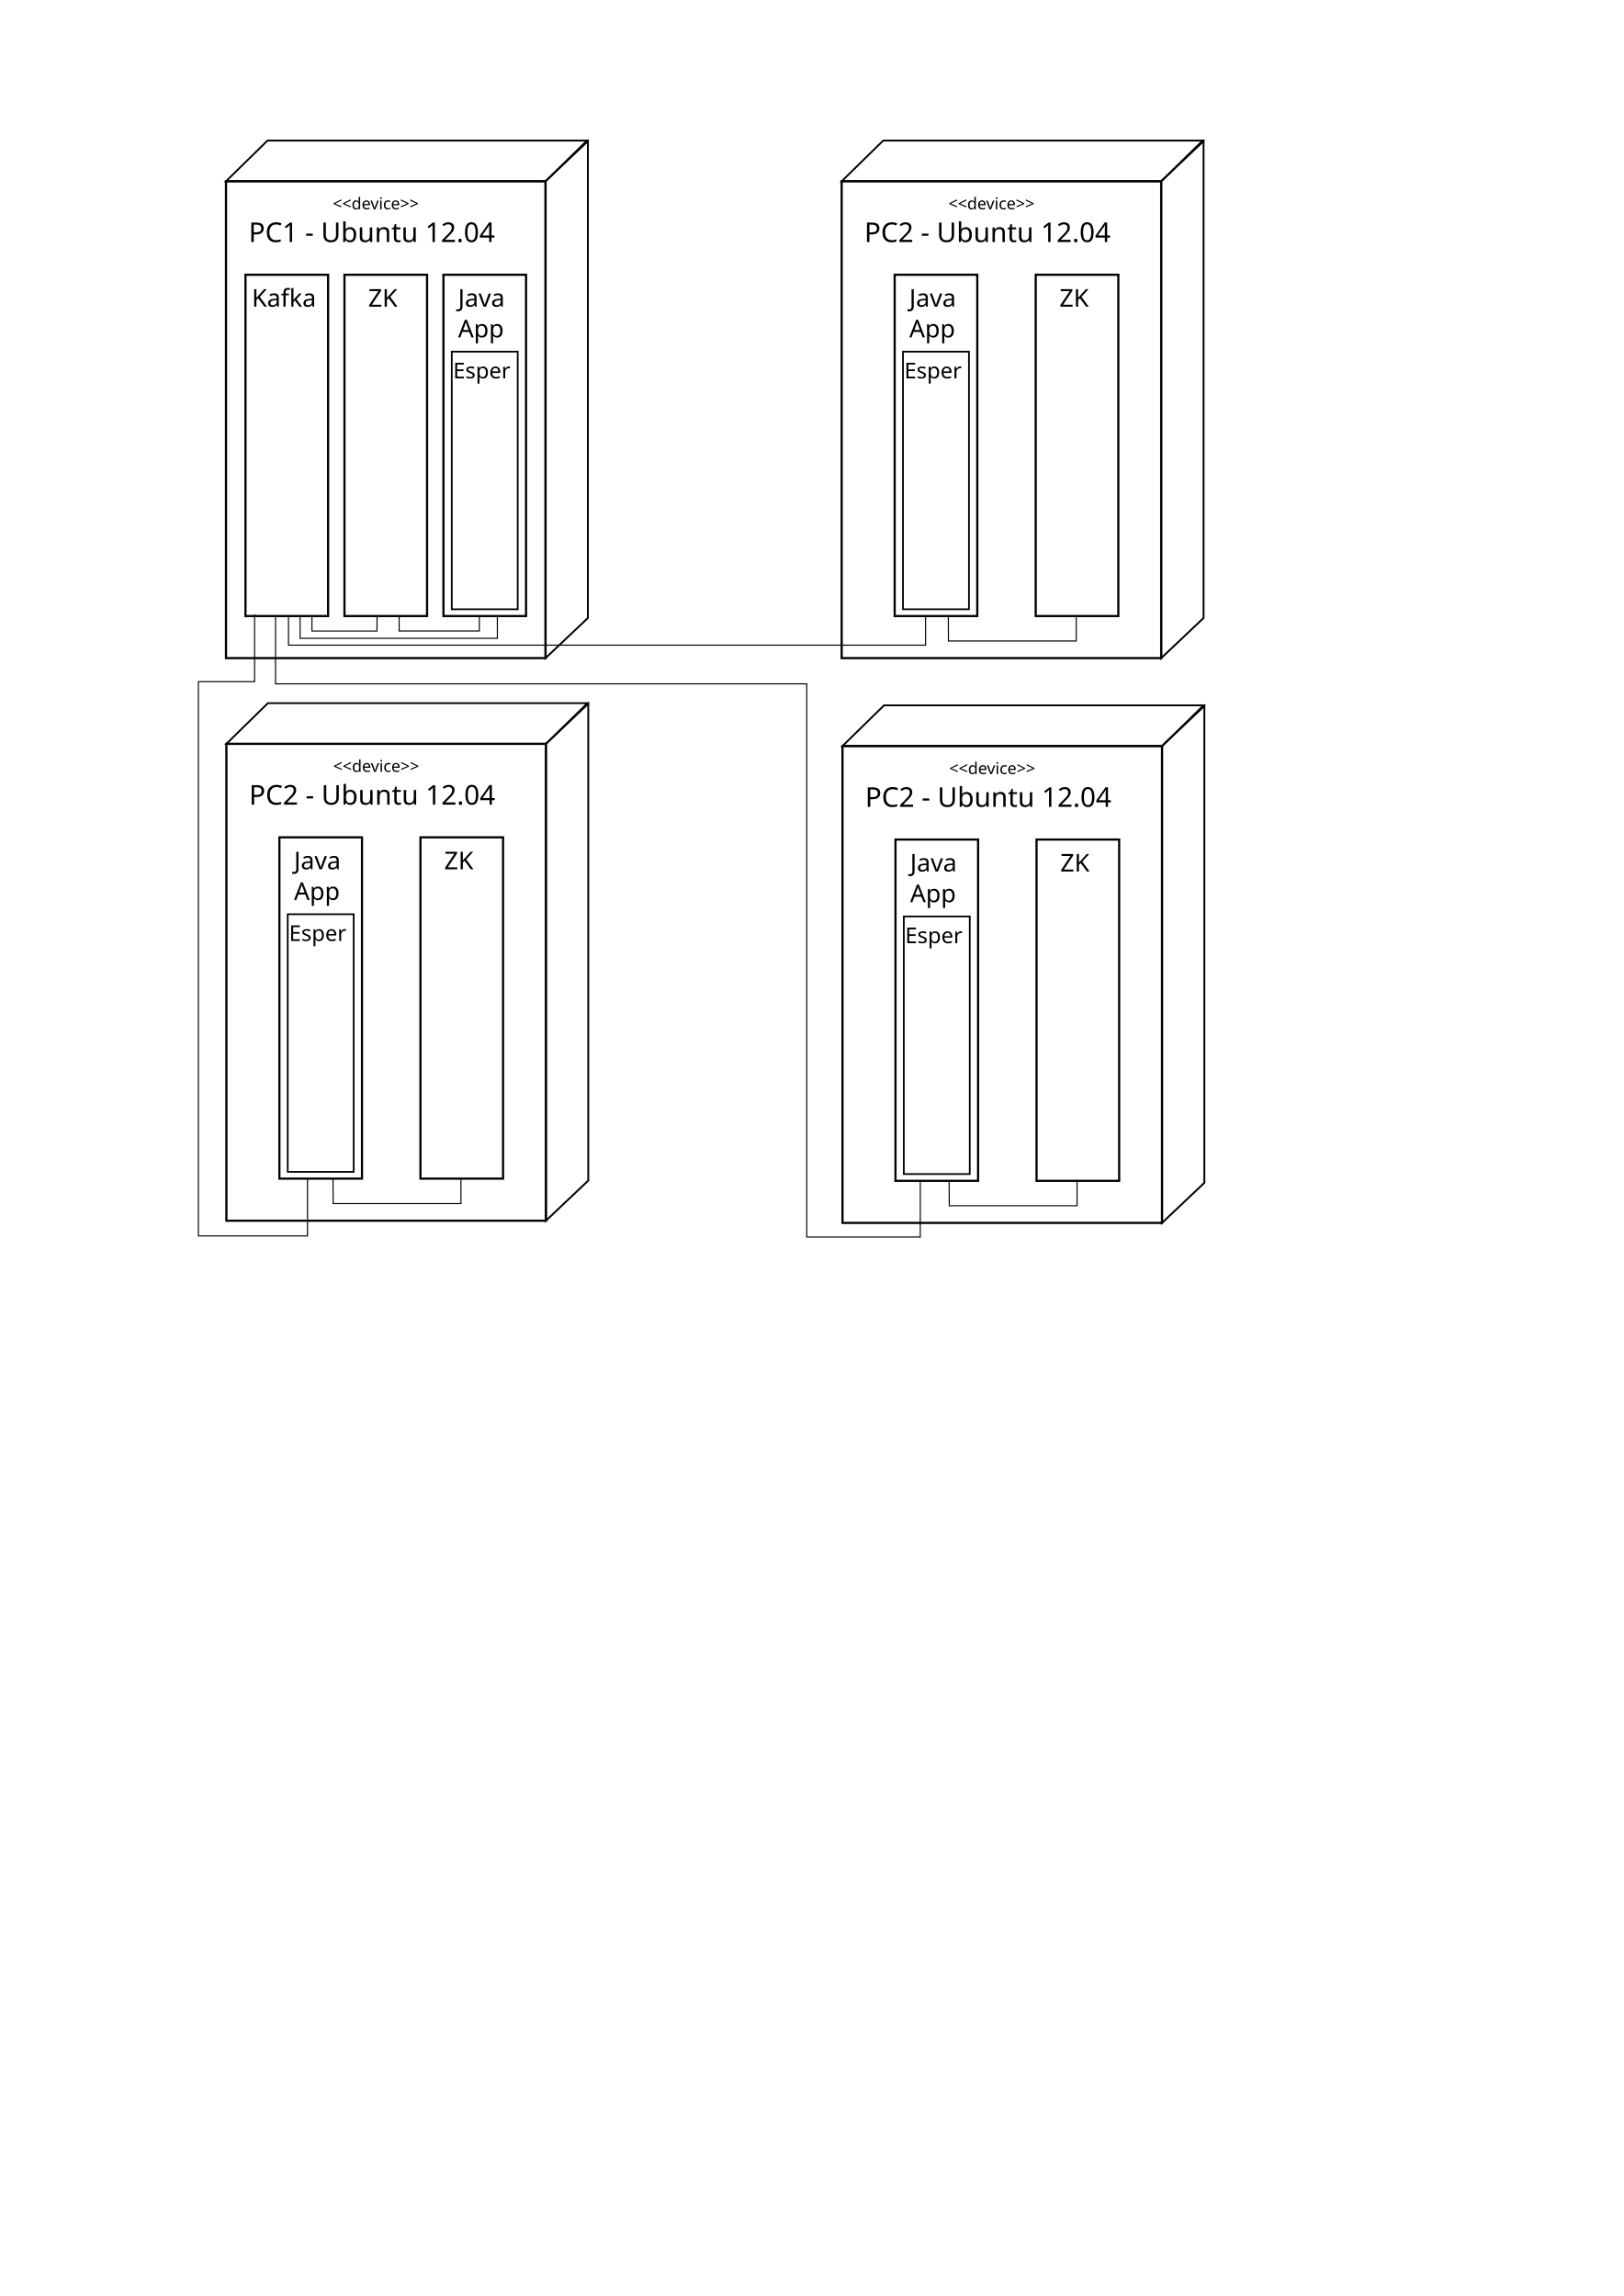
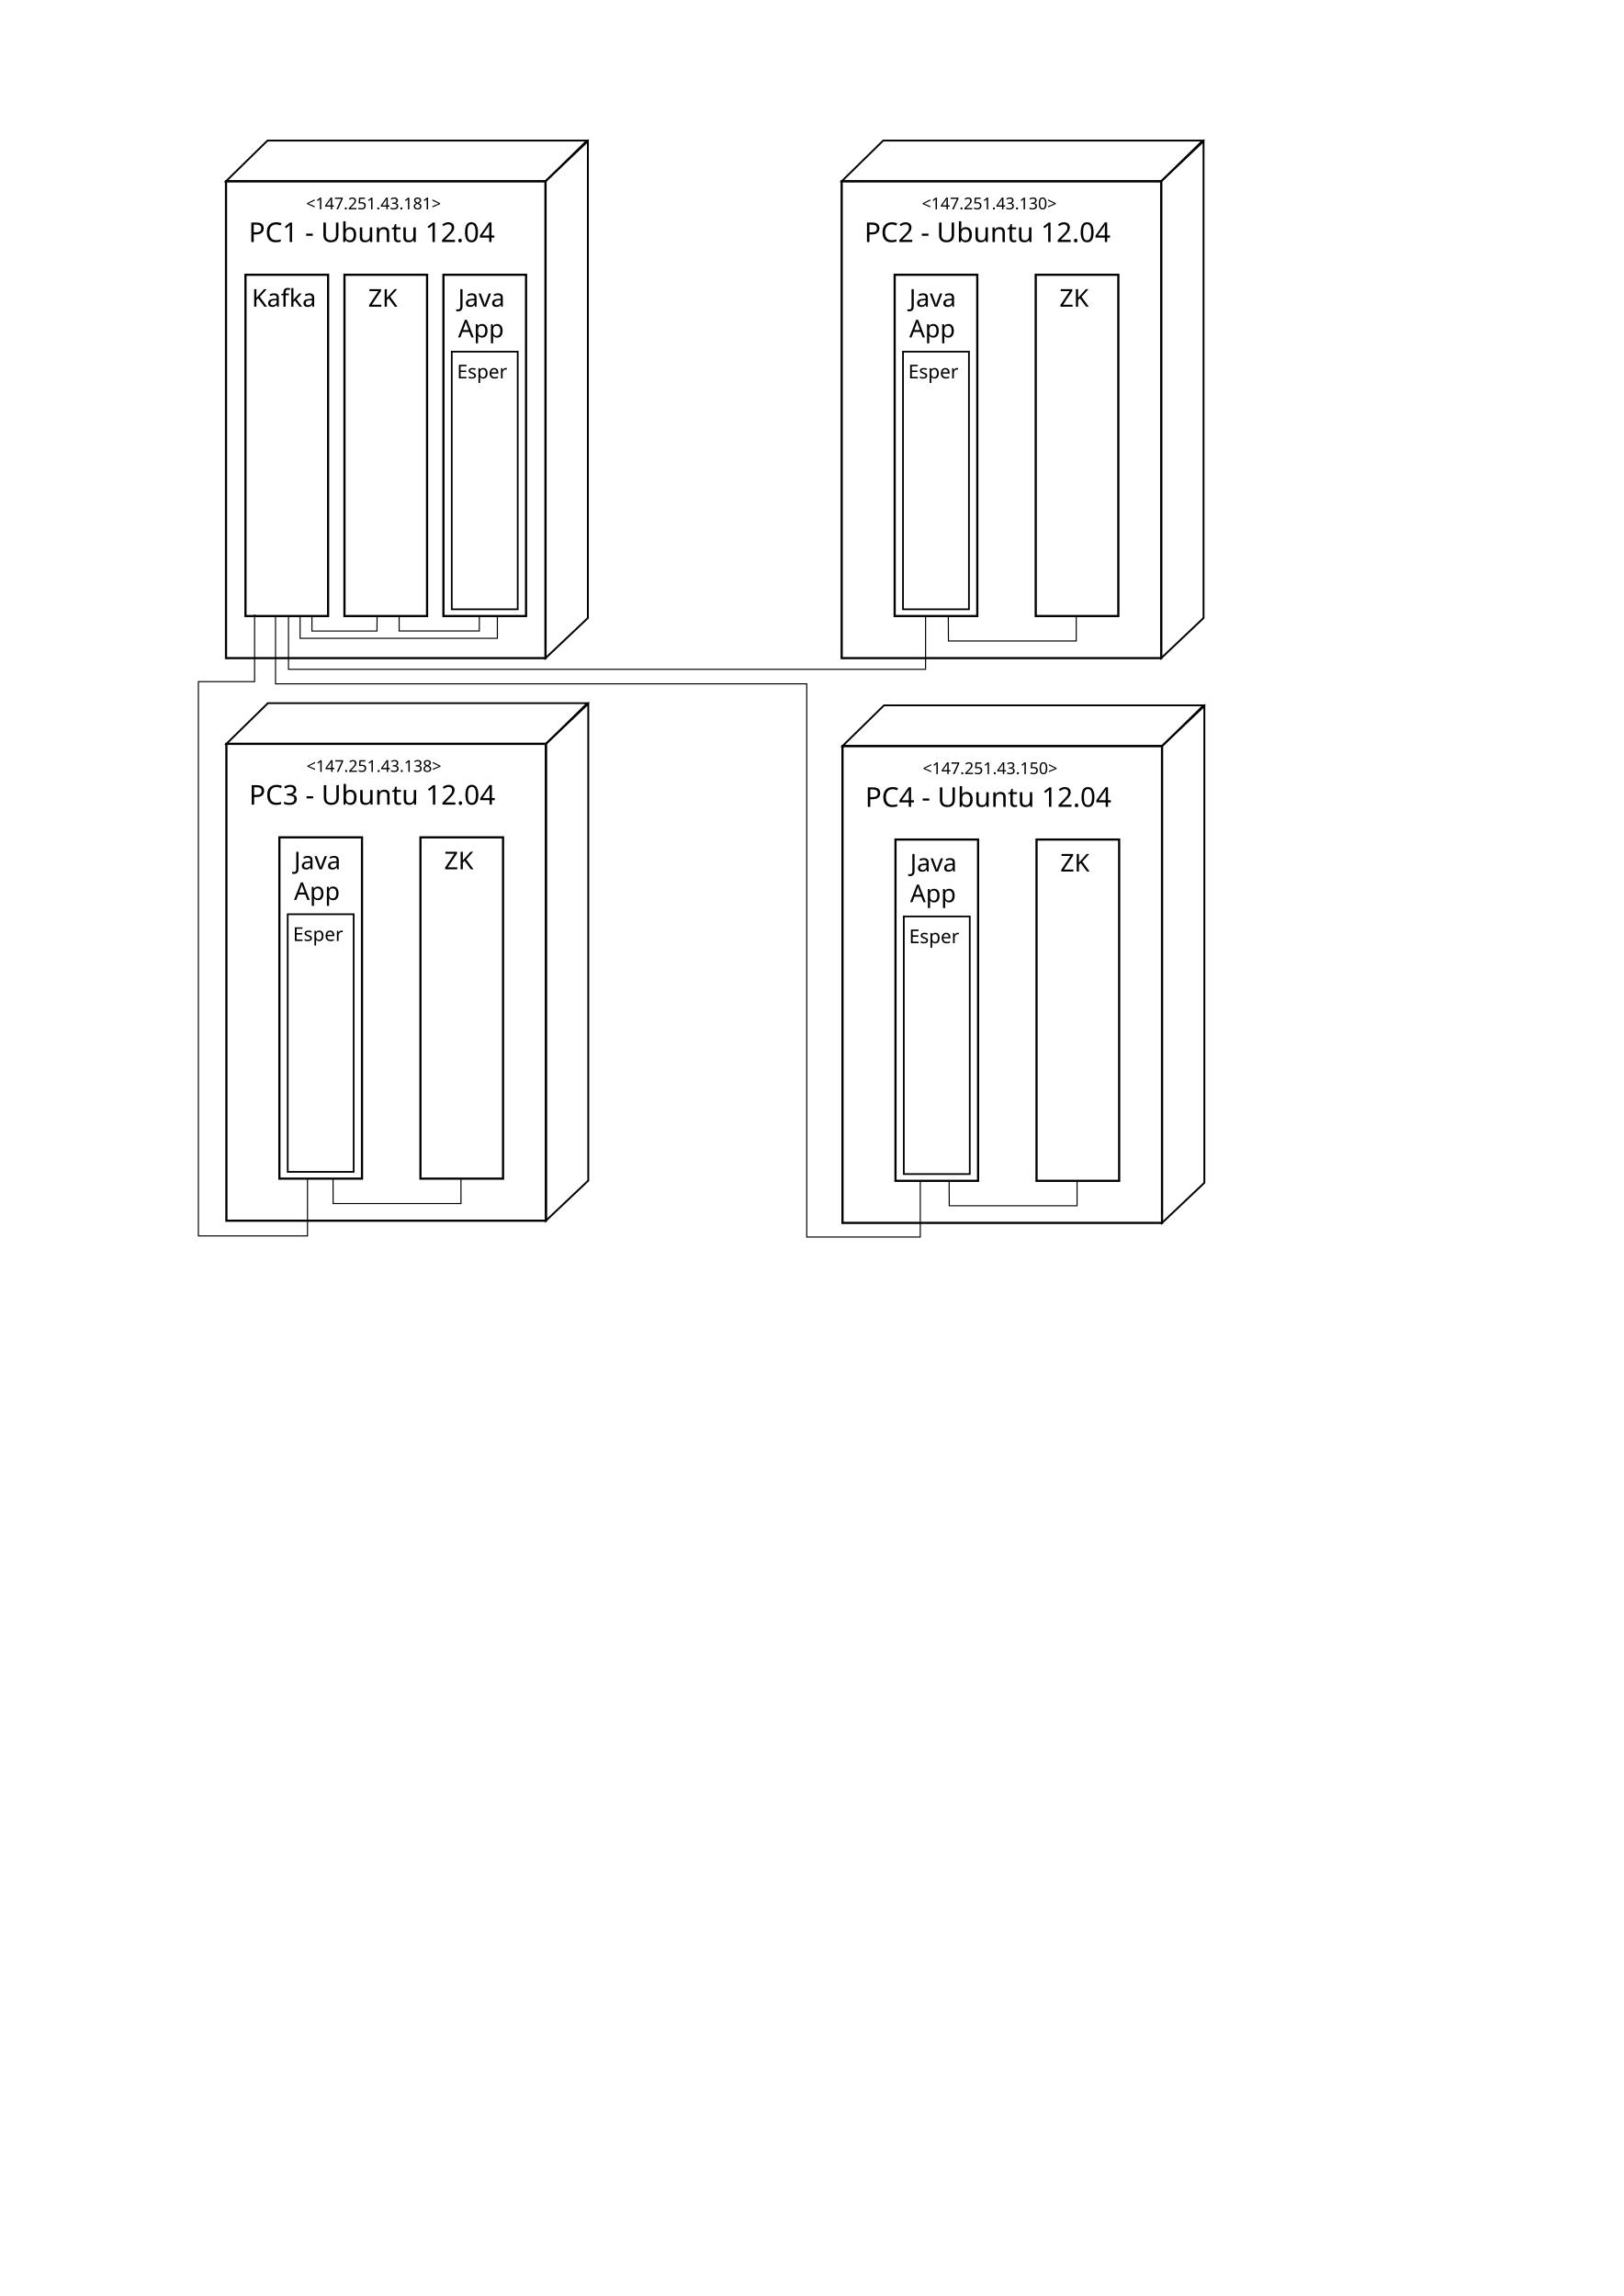
<svg xmlns="http://www.w3.org/2000/svg" width="210mm" height="297mm" viewBox="0 0 744.094 1052.362" id="svg2" version="1.1">
  <defs id="defs4">
    </defs>
  <g id="layer1">
    <rect style="fill:none;fill-opacity:1;stroke:#000000;stroke-width:1;stroke-miterlimit:4;stroke-dasharray:none;stroke-opacity:1" id="rect4180" width="146.429" height="218.571" x="103.571" y="83.076" />
    <rect y="319.953" x="344.399" height="218.571" width="26.734" id="rect4182" style="fill:none;fill-opacity:1;stroke:#000000;stroke-width:1.174;stroke-miterlimit:4;stroke-dasharray:none;stroke-opacity:1" transform="matrix(0.7259025,-0.6877976,0,1,0,0)" />
    <rect y="92.049" x="188.324" height="26.63" width="146.429" id="rect4217" style="fill:none;fill-opacity:1;stroke:#000000;stroke-width:1.195;stroke-miterlimit:4;stroke-dasharray:none;stroke-opacity:1" transform="matrix(1,0,-0.714133,0.70001,0,0)" />
-     <text xml:space="preserve" style="font-style:normal;font-weight:normal;font-size:40px;line-height:125%;font-family:sans-serif;letter-spacing:0px;word-spacing:0px;fill:#000000;fill-opacity:1;stroke:none;stroke-width:1px;stroke-linecap:butt;stroke-linejoin:miter;stroke-opacity:1" x="152.499" y="95.934" id="text4219">
-       <tspan id="tspan4221" x="152.499" y="95.934" style="font-style:normal;font-variant:normal;font-weight:normal;font-stretch:normal;font-size:7.5px;line-height:125%;font-family:sans-serif;-inkscape-font-specification:'sans-serif, Normal';text-align:start;writing-mode:lr-tb;text-anchor:start">&lt;&lt;device&gt;&gt;</tspan>
+     <text xml:space="preserve" style="font-style:normal;font-variant:normal;font-weight:normal;font-stretch:normal;font-size:7.5px;line-height:125%;font-family:sans-serif;-inkscape-font-specification:'sans-serif, Normal';text-align:start;letter-spacing:0px;word-spacing:0px;writing-mode:lr-tb;text-anchor:start;fill:#000000;fill-opacity:1;stroke:none;stroke-width:1px;stroke-linecap:butt;stroke-linejoin:miter;stroke-opacity:1" x="140.296" y="95.934" id="text4219">
+       <tspan id="tspan4348" x="140.296" y="95.934">&lt;147.251.43.181&gt;</tspan>
    </text>
    <text id="text4223" y="110.934" x="113.947" style="font-style:normal;font-variant:normal;font-weight:normal;font-stretch:normal;font-size:40px;line-height:125%;font-family:sans-serif;-inkscape-font-specification:'sans-serif, Normal';text-align:start;letter-spacing:0px;word-spacing:0px;writing-mode:lr-tb;text-anchor:start;fill:#000000;fill-opacity:1;stroke:none;stroke-width:1px;stroke-linecap:butt;stroke-linejoin:miter;stroke-opacity:1" xml:space="preserve">
      <tspan id="tspan4227" style="font-style:normal;font-variant:normal;font-weight:normal;font-stretch:normal;font-size:12.5px;line-height:125%;font-family:sans-serif;-inkscape-font-specification:'sans-serif, Normal';text-align:start;writing-mode:lr-tb;text-anchor:start" x="113.947" y="110.934">PC1 - Ubuntu 12.04</tspan>
    </text>
    <rect style="fill:none;fill-opacity:1;stroke:#000000;stroke-width:1;stroke-miterlimit:4;stroke-dasharray:none;stroke-opacity:1" id="rect4229" width="37.857" height="156.429" x="112.5" y="125.934" />
    <rect y="125.934" x="157.857" height="156.429" width="37.857" id="rect4231" style="fill:none;fill-opacity:1;stroke:#000000;stroke-width:1;stroke-miterlimit:4;stroke-dasharray:none;stroke-opacity:1" />
    <rect style="fill:none;fill-opacity:1;stroke:#000000;stroke-width:1;stroke-miterlimit:4;stroke-dasharray:none;stroke-opacity:1" id="rect4233" width="37.857" height="156.429" x="203.214" y="125.934" />
    <text xml:space="preserve" style="font-style:normal;font-weight:normal;font-size:40px;line-height:125%;font-family:sans-serif;letter-spacing:0px;word-spacing:0px;fill:#000000;fill-opacity:1;stroke:none;stroke-width:1px;stroke-linecap:butt;stroke-linejoin:miter;stroke-opacity:1" x="115.394" y="140.576" id="text4235">
      <tspan x="115.394" y="140.576" id="tspan4239" style="font-style:normal;font-variant:normal;font-weight:normal;font-stretch:normal;font-size:11.25px;line-height:125%;font-family:sans-serif;-inkscape-font-specification:'sans-serif, Normal';text-align:start;writing-mode:lr-tb;text-anchor:start">Kafka</tspan>
    </text>
    <text id="text4243" y="140.576" x="168.746" style="font-style:normal;font-variant:normal;font-weight:normal;font-stretch:normal;font-size:40px;line-height:125%;font-family:sans-serif;-inkscape-font-specification:'sans-serif, Normal';text-align:start;letter-spacing:0px;word-spacing:0px;writing-mode:lr-tb;text-anchor:start;fill:#000000;fill-opacity:1;stroke:none;stroke-width:1px;stroke-linecap:butt;stroke-linejoin:miter;stroke-opacity:1" xml:space="preserve">
      <tspan id="tspan4251" style="font-style:normal;font-variant:normal;font-weight:normal;font-stretch:normal;font-size:11.25px;line-height:125%;font-family:sans-serif;-inkscape-font-specification:'sans-serif, Normal';text-align:start;writing-mode:lr-tb;text-anchor:start" x="168.746" y="140.576">ZK</tspan>
    </text>
    <text xml:space="preserve" style="font-style:normal;font-variant:normal;font-weight:normal;font-stretch:normal;font-size:40px;line-height:125%;font-family:sans-serif;-inkscape-font-specification:'sans-serif, Normal';text-align:start;letter-spacing:0px;word-spacing:0px;writing-mode:lr-tb;text-anchor:start;fill:#000000;fill-opacity:1;stroke:none;stroke-width:1px;stroke-linecap:butt;stroke-linejoin:miter;stroke-opacity:1" x="209.918" y="140.576" id="text4247">
      <tspan id="tspan4253" style="font-style:normal;font-variant:normal;font-weight:normal;font-stretch:normal;font-size:11.25px;line-height:125%;font-family:sans-serif;-inkscape-font-specification:'sans-serif, Normal';text-align:start;writing-mode:lr-tb;text-anchor:start" x="209.918" y="140.576">Java</tspan>
      <tspan id="tspan4255" style="font-style:normal;font-variant:normal;font-weight:normal;font-stretch:normal;font-size:11.25px;line-height:125%;font-family:sans-serif;-inkscape-font-specification:'sans-serif, Normal';text-align:start;writing-mode:lr-tb;text-anchor:start" x="209.918" y="154.639">App</tspan>
    </text>
    <rect y="161.179" x="207.031" height="118.081" width="30.224" id="rect4257" style="fill:none;fill-opacity:1;stroke:#000000;stroke-width:0.776;stroke-miterlimit:4;stroke-dasharray:none;stroke-opacity:1" />
-     <text id="text4259" y="173.434" x="207.646" style="font-style:normal;font-variant:normal;font-weight:normal;font-stretch:normal;font-size:40px;line-height:125%;font-family:sans-serif;-inkscape-font-specification:'sans-serif, Normal';text-align:start;letter-spacing:0px;word-spacing:0px;writing-mode:lr-tb;text-anchor:start;fill:#000000;fill-opacity:1;stroke:none;stroke-width:1px;stroke-linecap:butt;stroke-linejoin:miter;stroke-opacity:1" xml:space="preserve">
-       <tspan id="tspan4265" style="font-style:normal;font-variant:normal;font-weight:normal;font-stretch:normal;font-size:10px;line-height:125%;font-family:sans-serif;-inkscape-font-specification:'sans-serif, Normal';text-align:start;writing-mode:lr-tb;text-anchor:start" x="207.646" y="173.434">Esper</tspan>
+     <text id="text4259" y="173.434" x="209.458" style="font-style:normal;font-variant:normal;font-weight:normal;font-stretch:normal;font-size:8.75px;line-height:125%;font-family:sans-serif;-inkscape-font-specification:'sans-serif, Normal';text-align:start;letter-spacing:0px;word-spacing:0px;writing-mode:lr-tb;text-anchor:start;fill:#000000;fill-opacity:1;stroke:none;stroke-width:1px;stroke-linecap:butt;stroke-linejoin:miter;stroke-opacity:1" xml:space="preserve">
+       <tspan id="tspan4265" style="font-style:normal;font-variant:normal;font-weight:normal;font-stretch:normal;font-size:8.75px;line-height:125%;font-family:sans-serif;-inkscape-font-specification:'sans-serif, Normal';text-align:start;writing-mode:lr-tb;text-anchor:start" x="209.458" y="173.434">Esper</tspan>
    </text>
    <rect y="83.076" x="385.714" height="218.571" width="146.429" id="rect4267" style="fill:none;fill-opacity:1;stroke:#000000;stroke-width:1;stroke-miterlimit:4;stroke-dasharray:none;stroke-opacity:1" />
    <rect transform="matrix(0.7259025,-0.6877976,0,1,0,0)" style="fill:none;fill-opacity:1;stroke:#000000;stroke-width:1.174;stroke-miterlimit:4;stroke-dasharray:none;stroke-opacity:1" id="rect4269" width="26.734" height="218.571" x="733.078" y="587.286" />
    <rect transform="matrix(1,0,-0.714133,0.70001,0,0)" style="fill:none;fill-opacity:1;stroke:#000000;stroke-width:1.195;stroke-miterlimit:4;stroke-dasharray:none;stroke-opacity:1" id="rect4271" width="146.429" height="26.63" x="470.467" y="92.049" />
-     <text id="text4273" y="95.934" x="434.641" style="font-style:normal;font-weight:normal;font-size:40px;line-height:125%;font-family:sans-serif;letter-spacing:0px;word-spacing:0px;fill:#000000;fill-opacity:1;stroke:none;stroke-width:1px;stroke-linecap:butt;stroke-linejoin:miter;stroke-opacity:1" xml:space="preserve">
-       <tspan style="font-style:normal;font-variant:normal;font-weight:normal;font-stretch:normal;font-size:7.5px;line-height:125%;font-family:sans-serif;-inkscape-font-specification:'sans-serif, Normal';text-align:start;writing-mode:lr-tb;text-anchor:start" y="95.934" x="434.641" id="tspan4275">&lt;&lt;device&gt;&gt;</tspan>
+     <text id="text4273" y="95.934" x="422.439" style="font-style:normal;font-variant:normal;font-weight:normal;font-stretch:normal;font-size:7.5px;line-height:125%;font-family:sans-serif;-inkscape-font-specification:'sans-serif, Normal';text-align:start;letter-spacing:0px;word-spacing:0px;writing-mode:lr-tb;text-anchor:start;fill:#000000;fill-opacity:1;stroke:none;stroke-width:1px;stroke-linecap:butt;stroke-linejoin:miter;stroke-opacity:1" xml:space="preserve">
+       <tspan id="tspan4350" x="422.439" y="95.934">&lt;147.251.43.130&gt;</tspan>
    </text>
    <text xml:space="preserve" style="font-style:normal;font-variant:normal;font-weight:normal;font-stretch:normal;font-size:40px;line-height:125%;font-family:sans-serif;-inkscape-font-specification:'sans-serif, Normal';text-align:start;letter-spacing:0px;word-spacing:0px;writing-mode:lr-tb;text-anchor:start;fill:#000000;fill-opacity:1;stroke:none;stroke-width:1px;stroke-linecap:butt;stroke-linejoin:miter;stroke-opacity:1" x="396.09" y="110.934" id="text4277">
      <tspan y="110.934" x="396.09" style="font-style:normal;font-variant:normal;font-weight:normal;font-stretch:normal;font-size:12.5px;line-height:125%;font-family:sans-serif;-inkscape-font-specification:'sans-serif, Normal';text-align:start;writing-mode:lr-tb;text-anchor:start" id="tspan4279">PC2 - Ubuntu 12.04</tspan>
    </text>
    <rect style="fill:none;fill-opacity:1;stroke:#000000;stroke-width:1;stroke-miterlimit:4;stroke-dasharray:none;stroke-opacity:1" id="rect4283" width="37.857" height="156.429" x="474.643" y="125.934" />
    <rect y="125.934" x="410" height="156.429" width="37.857" id="rect4285" style="fill:none;fill-opacity:1;stroke:#000000;stroke-width:1;stroke-miterlimit:4;stroke-dasharray:none;stroke-opacity:1" />
    <text xml:space="preserve" style="font-style:normal;font-variant:normal;font-weight:normal;font-stretch:normal;font-size:40px;line-height:125%;font-family:sans-serif;-inkscape-font-specification:'sans-serif, Normal';text-align:start;letter-spacing:0px;word-spacing:0px;writing-mode:lr-tb;text-anchor:start;fill:#000000;fill-opacity:1;stroke:none;stroke-width:1px;stroke-linecap:butt;stroke-linejoin:miter;stroke-opacity:1" x="485.532" y="140.576" id="text4291">
      <tspan y="140.576" x="485.532" style="font-style:normal;font-variant:normal;font-weight:normal;font-stretch:normal;font-size:11.25px;line-height:125%;font-family:sans-serif;-inkscape-font-specification:'sans-serif, Normal';text-align:start;writing-mode:lr-tb;text-anchor:start" id="tspan4293">ZK</tspan>
    </text>
    <text id="text4295" y="140.576" x="416.704" style="font-style:normal;font-variant:normal;font-weight:normal;font-stretch:normal;font-size:40px;line-height:125%;font-family:sans-serif;-inkscape-font-specification:'sans-serif, Normal';text-align:start;letter-spacing:0px;word-spacing:0px;writing-mode:lr-tb;text-anchor:start;fill:#000000;fill-opacity:1;stroke:none;stroke-width:1px;stroke-linecap:butt;stroke-linejoin:miter;stroke-opacity:1" xml:space="preserve">
      <tspan y="140.576" x="416.704" style="font-style:normal;font-variant:normal;font-weight:normal;font-stretch:normal;font-size:11.25px;line-height:125%;font-family:sans-serif;-inkscape-font-specification:'sans-serif, Normal';text-align:start;writing-mode:lr-tb;text-anchor:start" id="tspan4297">Java</tspan>
      <tspan y="154.639" x="416.704" style="font-style:normal;font-variant:normal;font-weight:normal;font-stretch:normal;font-size:11.25px;line-height:125%;font-family:sans-serif;-inkscape-font-specification:'sans-serif, Normal';text-align:start;writing-mode:lr-tb;text-anchor:start" id="tspan4299">App</tspan>
    </text>
    <rect style="fill:none;fill-opacity:1;stroke:#000000;stroke-width:0.776;stroke-miterlimit:4;stroke-dasharray:none;stroke-opacity:1" id="rect4301" width="30.224" height="118.081" x="413.817" y="161.179" />
-     <text xml:space="preserve" style="font-style:normal;font-variant:normal;font-weight:normal;font-stretch:normal;font-size:40px;line-height:125%;font-family:sans-serif;-inkscape-font-specification:'sans-serif, Normal';text-align:start;letter-spacing:0px;word-spacing:0px;writing-mode:lr-tb;text-anchor:start;fill:#000000;fill-opacity:1;stroke:none;stroke-width:1px;stroke-linecap:butt;stroke-linejoin:miter;stroke-opacity:1" x="414.432" y="173.434" id="text4303">
-       <tspan y="173.434" x="414.432" style="font-style:normal;font-variant:normal;font-weight:normal;font-stretch:normal;font-size:10px;line-height:125%;font-family:sans-serif;-inkscape-font-specification:'sans-serif, Normal';text-align:start;writing-mode:lr-tb;text-anchor:start" id="tspan4305">Esper</tspan>
+     <text xml:space="preserve" style="font-style:normal;font-variant:normal;font-weight:normal;font-stretch:normal;font-size:40px;line-height:125%;font-family:sans-serif;-inkscape-font-specification:'sans-serif, Normal';text-align:start;letter-spacing:0px;word-spacing:0px;writing-mode:lr-tb;text-anchor:start;fill:#000000;fill-opacity:1;stroke:none;stroke-width:1px;stroke-linecap:butt;stroke-linejoin:miter;stroke-opacity:1" x="416.244" y="173.434" id="text4303">
+       <tspan y="173.434" x="416.244" style="font-style:normal;font-variant:normal;font-weight:normal;font-stretch:normal;font-size:8.75px;line-height:125%;font-family:sans-serif;-inkscape-font-specification:'sans-serif, Normal';text-align:start;writing-mode:lr-tb;text-anchor:start" id="tspan4305">Esper</tspan>
    </text>
    <path style="fill:none;fill-rule:evenodd;stroke:#000000;stroke-width:0.5;stroke-linecap:butt;stroke-linejoin:miter;stroke-opacity:1;stroke-miterlimit:4;stroke-dasharray:none" d="m 434.58,282.406 0.063,11.385 58.571,0 0,-11.071" id="path4307" />
    <path id="path4309" d="m 182.918,282.417 0,6.784 36.741,0 0,-6.501" style="fill:none;fill-rule:evenodd;stroke:#000000;stroke-width:0.5;stroke-linecap:butt;stroke-linejoin:miter;stroke-miterlimit:4;stroke-dasharray:none;stroke-opacity:1" />
    <path style="fill:none;fill-rule:evenodd;stroke:#000000;stroke-width:0.5;stroke-linecap:butt;stroke-linejoin:miter;stroke-miterlimit:4;stroke-dasharray:none;stroke-opacity:1" d="m 142.956,282.38 0,6.853 29.793,0 0.063,-6.691" id="path4311" />
    <path style="fill:none;fill-rule:evenodd;stroke:#000000;stroke-width:0.5;stroke-linecap:butt;stroke-linejoin:miter;stroke-miterlimit:4;stroke-dasharray:none;stroke-opacity:1" d="m 137.528,282.052 0,10.519 90.399,0 0,-10.159" id="path4313" />
-     <path id="path4315" d="m 132.207,282.316 0,13.386 291.959,0 0,-13.215" style="fill:none;fill-rule:evenodd;stroke:#000000;stroke-width:0.5;stroke-linecap:butt;stroke-linejoin:miter;stroke-miterlimit:4;stroke-dasharray:none;stroke-opacity:1;stroke-dashoffset:0" />
+     <path id="path4315" d="m 132.207,282.316 0,24.457 291.959,0 0,-24.286" style="fill:none;fill-rule:evenodd;stroke:#000000;stroke-width:0.5;stroke-linecap:butt;stroke-linejoin:miter;stroke-miterlimit:4;stroke-dasharray:none;stroke-dashoffset:0;stroke-opacity:1" />
    <rect style="fill:none;fill-opacity:1;stroke:#000000;stroke-width:1;stroke-miterlimit:4;stroke-dasharray:none;stroke-opacity:1" id="rect4317" width="146.429" height="218.571" x="103.75" y="340.934" />
    <rect y="577.98" x="344.645" height="218.571" width="26.734" id="rect4319" style="fill:none;fill-opacity:1;stroke:#000000;stroke-width:1.174;stroke-miterlimit:4;stroke-dasharray:none;stroke-opacity:1" transform="matrix(0.7259025,-0.6877976,0,1,0,0)" />
    <rect y="460.411" x="451.562" height="26.63" width="146.429" id="rect4321" style="fill:none;fill-opacity:1;stroke:#000000;stroke-width:1.195;stroke-miterlimit:4;stroke-dasharray:none;stroke-opacity:1" transform="matrix(1,0,-0.714133,0.70001,0,0)" />
-     <text xml:space="preserve" style="font-style:normal;font-weight:normal;font-size:40px;line-height:125%;font-family:sans-serif;letter-spacing:0px;word-spacing:0px;fill:#000000;fill-opacity:1;stroke:none;stroke-width:1px;stroke-linecap:butt;stroke-linejoin:miter;stroke-opacity:1" x="152.677" y="353.791" id="text4323">
-       <tspan id="tspan4325" x="152.677" y="353.791" style="font-style:normal;font-variant:normal;font-weight:normal;font-stretch:normal;font-size:7.5px;line-height:125%;font-family:sans-serif;-inkscape-font-specification:'sans-serif, Normal';text-align:start;writing-mode:lr-tb;text-anchor:start">&lt;&lt;device&gt;&gt;</tspan>
+     <text xml:space="preserve" style="font-style:normal;font-variant:normal;font-weight:normal;font-stretch:normal;font-size:7.5px;line-height:125%;font-family:sans-serif;-inkscape-font-specification:'sans-serif, Normal';text-align:start;letter-spacing:0px;word-spacing:0px;writing-mode:lr-tb;text-anchor:start;fill:#000000;fill-opacity:1;stroke:none;stroke-width:1px;stroke-linecap:butt;stroke-linejoin:miter;stroke-opacity:1" x="140.475" y="353.791" id="text4323">
+       <tspan id="tspan4352" x="140.475" y="353.791">&lt;147.251.43.138&gt;</tspan>
    </text>
    <text id="text4327" y="368.791" x="114.126" style="font-style:normal;font-variant:normal;font-weight:normal;font-stretch:normal;font-size:40px;line-height:125%;font-family:sans-serif;-inkscape-font-specification:'sans-serif, Normal';text-align:start;letter-spacing:0px;word-spacing:0px;writing-mode:lr-tb;text-anchor:start;fill:#000000;fill-opacity:1;stroke:none;stroke-width:1px;stroke-linecap:butt;stroke-linejoin:miter;stroke-opacity:1" xml:space="preserve">
-       <tspan id="tspan4329" style="font-style:normal;font-variant:normal;font-weight:normal;font-stretch:normal;font-size:12.5px;line-height:125%;font-family:sans-serif;-inkscape-font-specification:'sans-serif, Normal';text-align:start;writing-mode:lr-tb;text-anchor:start" x="114.126" y="368.791">PC2 - Ubuntu 12.04</tspan>
+       <tspan id="tspan4329" style="font-style:normal;font-variant:normal;font-weight:normal;font-stretch:normal;font-size:12.5px;line-height:125%;font-family:sans-serif;-inkscape-font-specification:'sans-serif, Normal';text-align:start;writing-mode:lr-tb;text-anchor:start" x="114.126" y="368.791">PC3 - Ubuntu 12.04</tspan>
    </text>
    <rect y="383.791" x="192.679" height="156.429" width="37.857" id="rect4331" style="fill:none;fill-opacity:1;stroke:#000000;stroke-width:1;stroke-miterlimit:4;stroke-dasharray:none;stroke-opacity:1" />
    <rect style="fill:none;fill-opacity:1;stroke:#000000;stroke-width:1;stroke-miterlimit:4;stroke-dasharray:none;stroke-opacity:1" id="rect4333" width="37.857" height="156.429" x="128.036" y="383.791" />
    <text id="text4335" y="398.434" x="203.568" style="font-style:normal;font-variant:normal;font-weight:normal;font-stretch:normal;font-size:40px;line-height:125%;font-family:sans-serif;-inkscape-font-specification:'sans-serif, Normal';text-align:start;letter-spacing:0px;word-spacing:0px;writing-mode:lr-tb;text-anchor:start;fill:#000000;fill-opacity:1;stroke:none;stroke-width:1px;stroke-linecap:butt;stroke-linejoin:miter;stroke-opacity:1" xml:space="preserve">
      <tspan id="tspan4337" style="font-style:normal;font-variant:normal;font-weight:normal;font-stretch:normal;font-size:11.25px;line-height:125%;font-family:sans-serif;-inkscape-font-specification:'sans-serif, Normal';text-align:start;writing-mode:lr-tb;text-anchor:start" x="203.568" y="398.434">ZK</tspan>
    </text>
    <text xml:space="preserve" style="font-style:normal;font-variant:normal;font-weight:normal;font-stretch:normal;font-size:40px;line-height:125%;font-family:sans-serif;-inkscape-font-specification:'sans-serif, Normal';text-align:start;letter-spacing:0px;word-spacing:0px;writing-mode:lr-tb;text-anchor:start;fill:#000000;fill-opacity:1;stroke:none;stroke-width:1px;stroke-linecap:butt;stroke-linejoin:miter;stroke-opacity:1" x="134.739" y="398.434" id="text4339">
      <tspan id="tspan4341" style="font-style:normal;font-variant:normal;font-weight:normal;font-stretch:normal;font-size:11.25px;line-height:125%;font-family:sans-serif;-inkscape-font-specification:'sans-serif, Normal';text-align:start;writing-mode:lr-tb;text-anchor:start" x="134.739" y="398.434">Java</tspan>
      <tspan id="tspan4343" style="font-style:normal;font-variant:normal;font-weight:normal;font-stretch:normal;font-size:11.25px;line-height:125%;font-family:sans-serif;-inkscape-font-specification:'sans-serif, Normal';text-align:start;writing-mode:lr-tb;text-anchor:start" x="134.739" y="412.496">App</tspan>
    </text>
    <rect y="419.036" x="131.852" height="118.081" width="30.224" id="rect4345" style="fill:none;fill-opacity:1;stroke:#000000;stroke-width:0.776;stroke-miterlimit:4;stroke-dasharray:none;stroke-opacity:1" />
-     <text id="text4347" y="431.291" x="132.467" style="font-style:normal;font-variant:normal;font-weight:normal;font-stretch:normal;font-size:40px;line-height:125%;font-family:sans-serif;-inkscape-font-specification:'sans-serif, Normal';text-align:start;letter-spacing:0px;word-spacing:0px;writing-mode:lr-tb;text-anchor:start;fill:#000000;fill-opacity:1;stroke:none;stroke-width:1px;stroke-linecap:butt;stroke-linejoin:miter;stroke-opacity:1" xml:space="preserve">
-       <tspan id="tspan4349" style="font-style:normal;font-variant:normal;font-weight:normal;font-stretch:normal;font-size:10px;line-height:125%;font-family:sans-serif;-inkscape-font-specification:'sans-serif, Normal';text-align:start;writing-mode:lr-tb;text-anchor:start" x="132.467" y="431.291">Esper</tspan>
+     <text id="text4347" y="431.291" x="134.279" style="font-style:normal;font-variant:normal;font-weight:normal;font-stretch:normal;font-size:40px;line-height:125%;font-family:sans-serif;-inkscape-font-specification:'sans-serif, Normal';text-align:start;letter-spacing:0px;word-spacing:0px;writing-mode:lr-tb;text-anchor:start;fill:#000000;fill-opacity:1;stroke:none;stroke-width:1px;stroke-linecap:butt;stroke-linejoin:miter;stroke-opacity:1" xml:space="preserve">
+       <tspan id="tspan4349" style="font-style:normal;font-variant:normal;font-weight:normal;font-stretch:normal;font-size:8.75px;line-height:125%;font-family:sans-serif;-inkscape-font-specification:'sans-serif, Normal';text-align:start;writing-mode:lr-tb;text-anchor:start" x="134.279" y="431.291">Esper</tspan>
    </text>
    <path id="path4351" d="m 152.615,540.263 0.063,11.385 58.571,0 0,-11.071" style="fill:none;fill-rule:evenodd;stroke:#000000;stroke-width:0.5;stroke-linecap:butt;stroke-linejoin:miter;stroke-miterlimit:4;stroke-dasharray:none;stroke-opacity:1" />
    <path style="fill:none;fill-rule:evenodd;stroke:#000000;stroke-width:0.5;stroke-linecap:butt;stroke-linejoin:miter;stroke-opacity:1;stroke-miterlimit:4;stroke-dasharray:none" d="m 140.916,540.215 0,26.264 -50.003,0 0,-254.053 25.759,0 0,-30.81" id="path4353" />
    <rect y="341.944" x="386.088" height="218.571" width="146.429" id="rect4355" style="fill:none;fill-opacity:1;stroke:#000000;stroke-width:1;stroke-miterlimit:4;stroke-dasharray:none;stroke-opacity:1" />
    <rect transform="matrix(0.7259025,-0.6877976,0,1,0,0)" style="fill:none;fill-opacity:1;stroke:#000000;stroke-width:1.174;stroke-miterlimit:4;stroke-dasharray:none;stroke-opacity:1" id="rect4357" width="26.734" height="218.571" x="733.592" y="846.507" />
    <rect transform="matrix(1,0,-0.714133,0.70001,0,0)" style="fill:none;fill-opacity:1;stroke:#000000;stroke-width:1.195;stroke-miterlimit:4;stroke-dasharray:none;stroke-opacity:1" id="rect4359" width="146.429" height="26.63" x="734.93" y="461.854" />
-     <text id="text4361" y="354.801" x="435.015" style="font-style:normal;font-weight:normal;font-size:40px;line-height:125%;font-family:sans-serif;letter-spacing:0px;word-spacing:0px;fill:#000000;fill-opacity:1;stroke:none;stroke-width:1px;stroke-linecap:butt;stroke-linejoin:miter;stroke-opacity:1" xml:space="preserve">
-       <tspan style="font-style:normal;font-variant:normal;font-weight:normal;font-stretch:normal;font-size:7.5px;line-height:125%;font-family:sans-serif;-inkscape-font-specification:'sans-serif, Normal';text-align:start;writing-mode:lr-tb;text-anchor:start" y="354.801" x="435.015" id="tspan4363">&lt;&lt;device&gt;&gt;</tspan>
+     <text id="text4361" y="354.801" x="422.813" style="font-style:normal;font-variant:normal;font-weight:normal;font-stretch:normal;font-size:7.5px;line-height:125%;font-family:sans-serif;-inkscape-font-specification:'sans-serif, Normal';text-align:start;letter-spacing:0px;word-spacing:0px;writing-mode:lr-tb;text-anchor:start;fill:#000000;fill-opacity:1;stroke:none;stroke-width:1px;stroke-linecap:butt;stroke-linejoin:miter;stroke-opacity:1" xml:space="preserve">
+       <tspan id="tspan4356" x="422.813" y="354.801">&lt;147.251.43.150&gt;</tspan>
    </text>
    <text xml:space="preserve" style="font-style:normal;font-variant:normal;font-weight:normal;font-stretch:normal;font-size:40px;line-height:125%;font-family:sans-serif;-inkscape-font-specification:'sans-serif, Normal';text-align:start;letter-spacing:0px;word-spacing:0px;writing-mode:lr-tb;text-anchor:start;fill:#000000;fill-opacity:1;stroke:none;stroke-width:1px;stroke-linecap:butt;stroke-linejoin:miter;stroke-opacity:1" x="396.463" y="369.801" id="text4365">
-       <tspan y="369.801" x="396.463" style="font-style:normal;font-variant:normal;font-weight:normal;font-stretch:normal;font-size:12.5px;line-height:125%;font-family:sans-serif;-inkscape-font-specification:'sans-serif, Normal';text-align:start;writing-mode:lr-tb;text-anchor:start" id="tspan4367">PC2 - Ubuntu 12.04</tspan>
+       <tspan y="369.801" x="396.463" style="font-style:normal;font-variant:normal;font-weight:normal;font-stretch:normal;font-size:12.5px;line-height:125%;font-family:sans-serif;-inkscape-font-specification:'sans-serif, Normal';text-align:start;writing-mode:lr-tb;text-anchor:start" id="tspan4367">PC4 - Ubuntu 12.04</tspan>
    </text>
    <rect style="fill:none;fill-opacity:1;stroke:#000000;stroke-width:1;stroke-miterlimit:4;stroke-dasharray:none;stroke-opacity:1" id="rect4369" width="37.857" height="156.429" x="475.016" y="384.801" />
    <rect y="384.801" x="410.373" height="156.429" width="37.857" id="rect4371" style="fill:none;fill-opacity:1;stroke:#000000;stroke-width:1;stroke-miterlimit:4;stroke-dasharray:none;stroke-opacity:1" />
    <text xml:space="preserve" style="font-style:normal;font-variant:normal;font-weight:normal;font-stretch:normal;font-size:40px;line-height:125%;font-family:sans-serif;-inkscape-font-specification:'sans-serif, Normal';text-align:start;letter-spacing:0px;word-spacing:0px;writing-mode:lr-tb;text-anchor:start;fill:#000000;fill-opacity:1;stroke:none;stroke-width:1px;stroke-linecap:butt;stroke-linejoin:miter;stroke-opacity:1" x="485.906" y="399.444" id="text4373">
      <tspan y="399.444" x="485.906" style="font-style:normal;font-variant:normal;font-weight:normal;font-stretch:normal;font-size:11.25px;line-height:125%;font-family:sans-serif;-inkscape-font-specification:'sans-serif, Normal';text-align:start;writing-mode:lr-tb;text-anchor:start" id="tspan4375">ZK</tspan>
    </text>
    <text id="text4377" y="399.444" x="417.077" style="font-style:normal;font-variant:normal;font-weight:normal;font-stretch:normal;font-size:40px;line-height:125%;font-family:sans-serif;-inkscape-font-specification:'sans-serif, Normal';text-align:start;letter-spacing:0px;word-spacing:0px;writing-mode:lr-tb;text-anchor:start;fill:#000000;fill-opacity:1;stroke:none;stroke-width:1px;stroke-linecap:butt;stroke-linejoin:miter;stroke-opacity:1" xml:space="preserve">
      <tspan y="399.444" x="417.077" style="font-style:normal;font-variant:normal;font-weight:normal;font-stretch:normal;font-size:11.25px;line-height:125%;font-family:sans-serif;-inkscape-font-specification:'sans-serif, Normal';text-align:start;writing-mode:lr-tb;text-anchor:start" id="tspan4379">Java</tspan>
      <tspan y="413.506" x="417.077" style="font-style:normal;font-variant:normal;font-weight:normal;font-stretch:normal;font-size:11.25px;line-height:125%;font-family:sans-serif;-inkscape-font-specification:'sans-serif, Normal';text-align:start;writing-mode:lr-tb;text-anchor:start" id="tspan4381">App</tspan>
    </text>
    <rect style="fill:none;fill-opacity:1;stroke:#000000;stroke-width:0.776;stroke-miterlimit:4;stroke-dasharray:none;stroke-opacity:1" id="rect4383" width="30.224" height="118.081" x="414.19" y="420.046" />
-     <text xml:space="preserve" style="font-style:normal;font-variant:normal;font-weight:normal;font-stretch:normal;font-size:40px;line-height:125%;font-family:sans-serif;-inkscape-font-specification:'sans-serif, Normal';text-align:start;letter-spacing:0px;word-spacing:0px;writing-mode:lr-tb;text-anchor:start;fill:#000000;fill-opacity:1;stroke:none;stroke-width:1px;stroke-linecap:butt;stroke-linejoin:miter;stroke-opacity:1" x="414.805" y="432.301" id="text4385">
-       <tspan y="432.301" x="414.805" style="font-style:normal;font-variant:normal;font-weight:normal;font-stretch:normal;font-size:10px;line-height:125%;font-family:sans-serif;-inkscape-font-specification:'sans-serif, Normal';text-align:start;writing-mode:lr-tb;text-anchor:start" id="tspan4387">Esper</tspan>
+     <text xml:space="preserve" style="font-style:normal;font-variant:normal;font-weight:normal;font-stretch:normal;font-size:40px;line-height:125%;font-family:sans-serif;-inkscape-font-specification:'sans-serif, Normal';text-align:start;letter-spacing:0px;word-spacing:0px;writing-mode:lr-tb;text-anchor:start;fill:#000000;fill-opacity:1;stroke:none;stroke-width:1px;stroke-linecap:butt;stroke-linejoin:miter;stroke-opacity:1" x="416.617" y="432.301" id="text4385">
+       <tspan y="432.301" x="416.617" style="font-style:normal;font-variant:normal;font-weight:normal;font-stretch:normal;font-size:8.75px;line-height:125%;font-family:sans-serif;-inkscape-font-specification:'sans-serif, Normal';text-align:start;writing-mode:lr-tb;text-anchor:start" id="tspan4387">Esper</tspan>
    </text>
    <path style="fill:none;fill-rule:evenodd;stroke:#000000;stroke-width:0.5;stroke-linecap:butt;stroke-linejoin:miter;stroke-miterlimit:4;stroke-dasharray:none;stroke-opacity:1" d="m 434.953,541.273 0.063,11.385 58.571,0 0,-11.071" id="path4389" />
    <path style="fill:none;fill-rule:evenodd;stroke:#000000;stroke-width:0.5;stroke-linecap:butt;stroke-linejoin:miter;stroke-opacity:1;stroke-miterlimit:4;stroke-dasharray:none" d="m 126.269,282.626 0,30.81 243.447,0 0,253.548 52.023,0 0,-25.759" id="path4391" />
  </g>
</svg>
